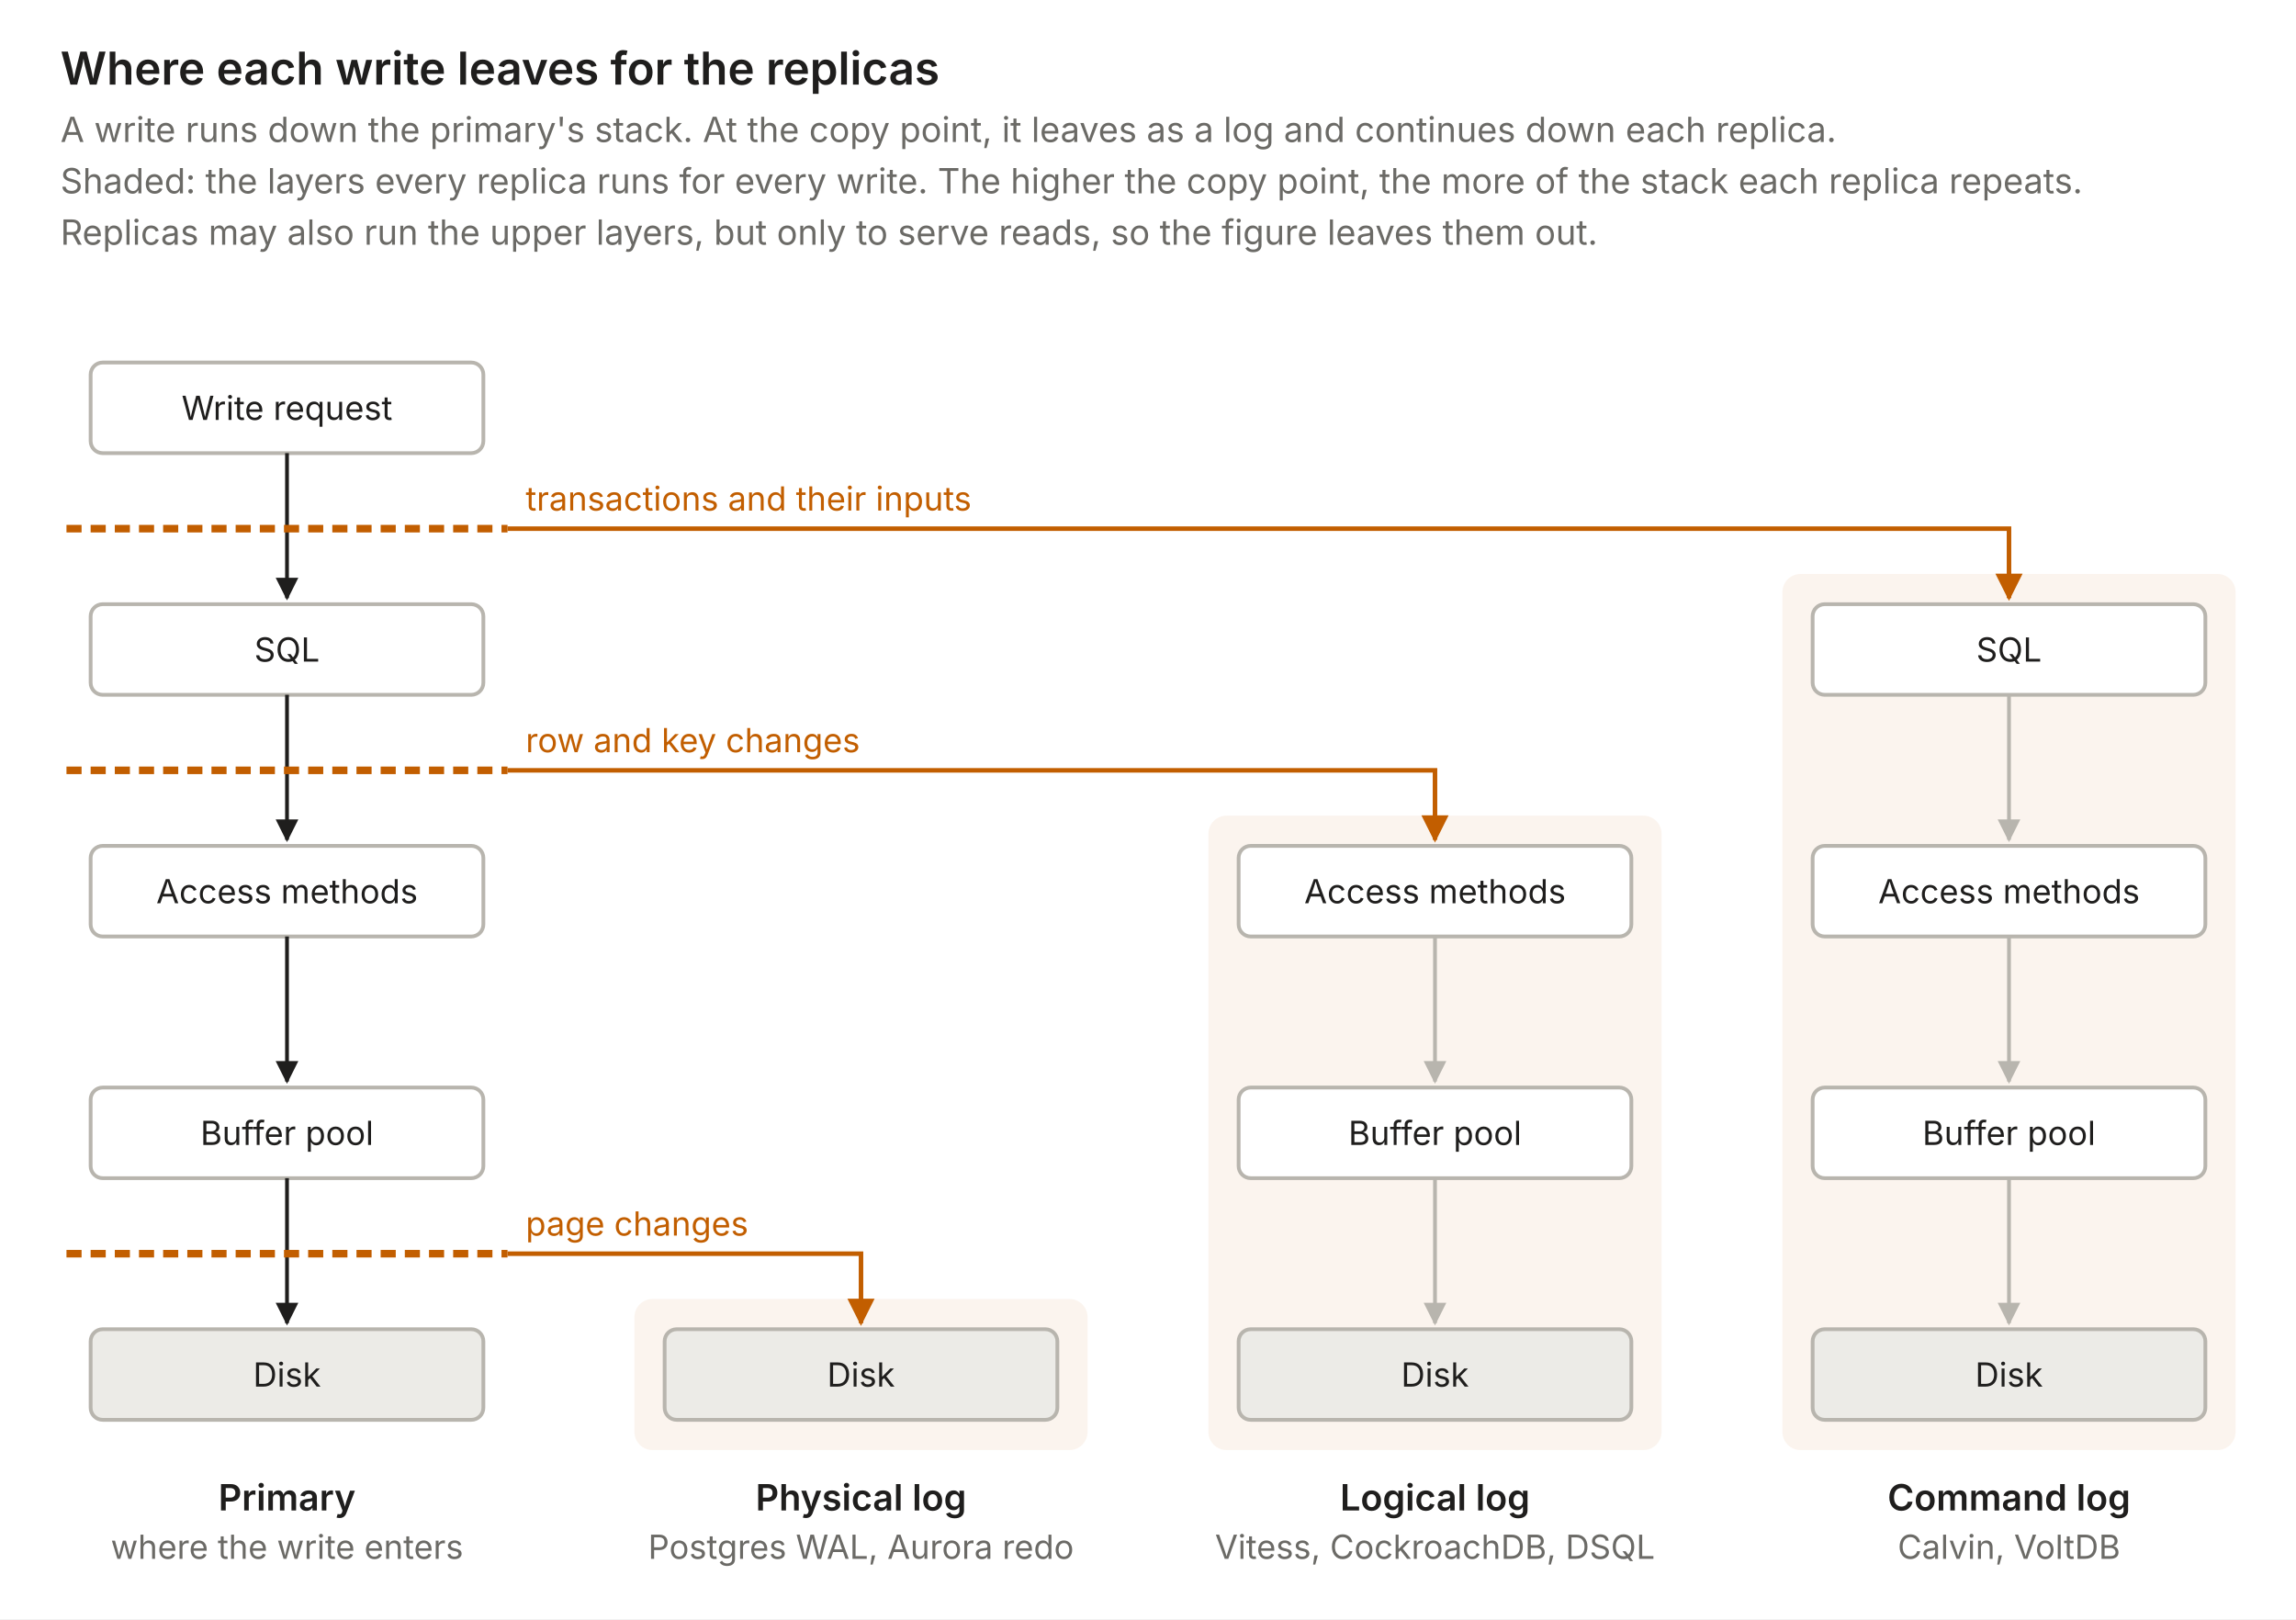
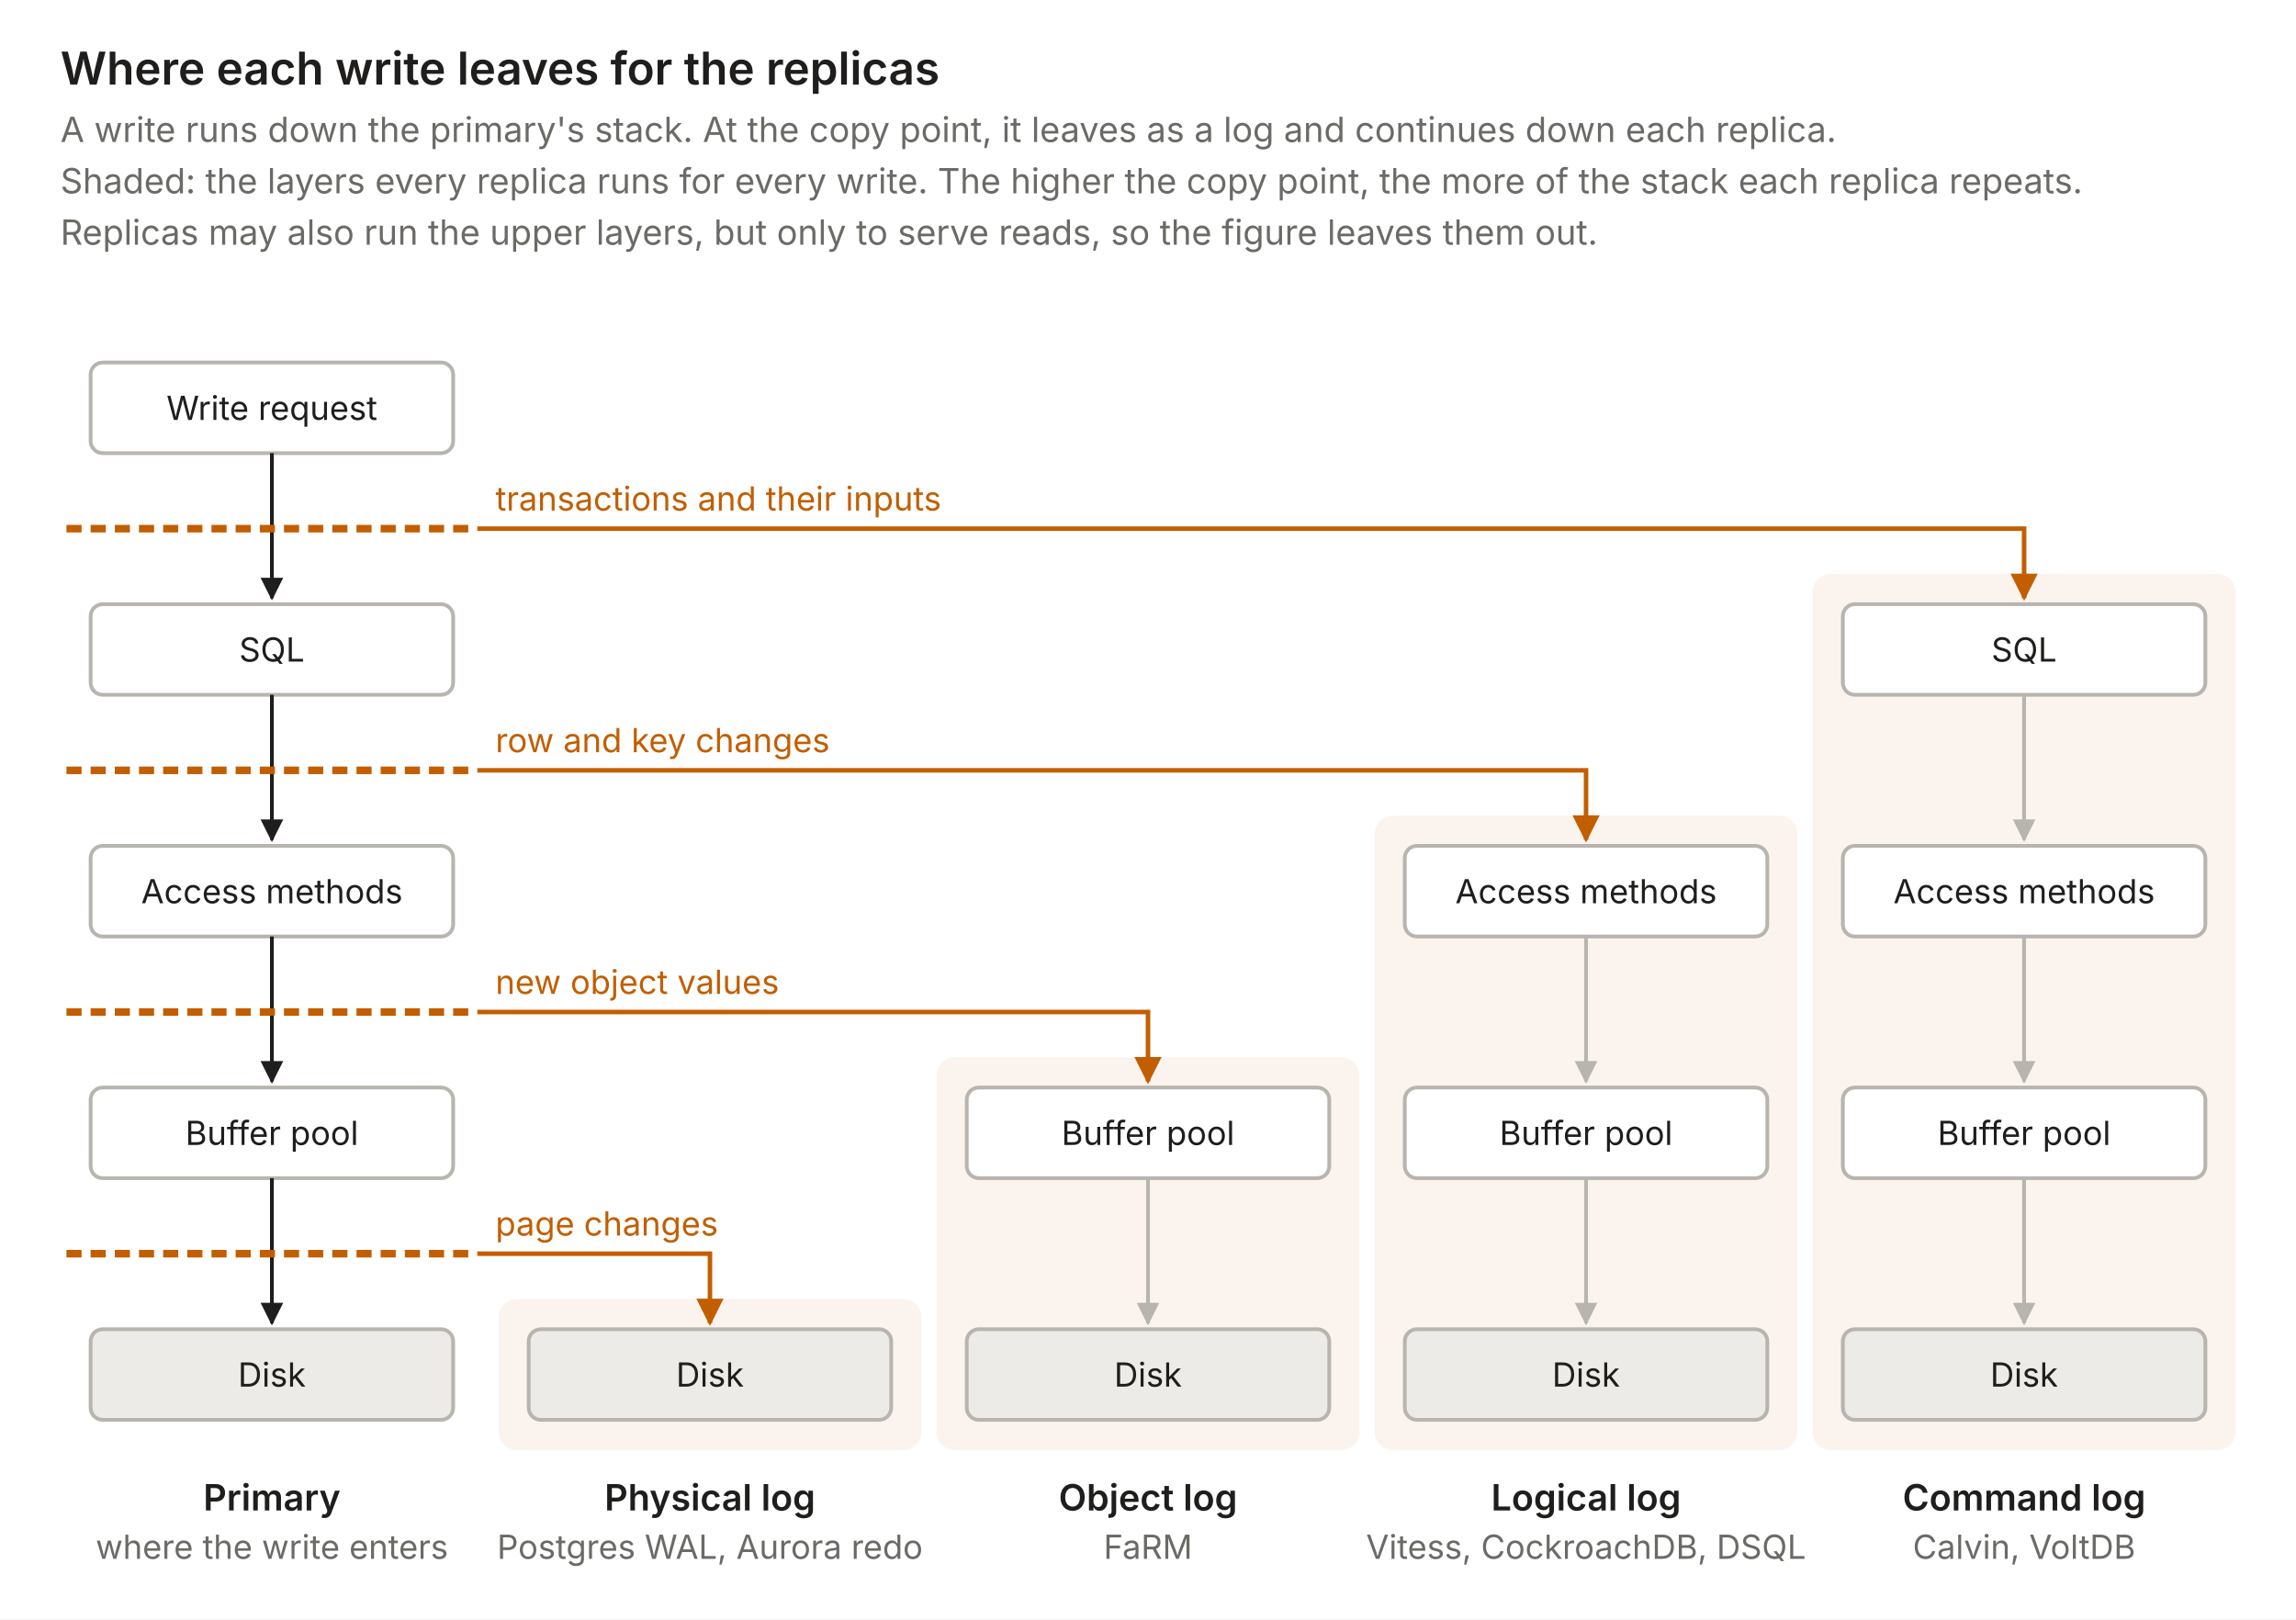
- <svg xmlns="http://www.w3.org/2000/svg" width="760" height="536" font-family="Inter, 'Helvetica Neue', Arial, sans-serif" viewBox="0 0 760 536" role="img" aria-label="A write runs down the primary's stack: SQL, access methods, buffer pool, disk. Orange arrows show where it leaves for the replicas at three heights. A physical log leaves below the buffer pool, so each replica only writes its disk. A logical log leaves below SQL, so each replica runs its access methods, buffer pool, and disk. A command log leaves above SQL, so each replica runs the whole stack." font-size="13">
+ <svg xmlns="http://www.w3.org/2000/svg" width="760" height="536" font-family="Inter, 'Helvetica Neue', Arial, sans-serif" viewBox="0 0 760 536" role="img" aria-label="A write runs down the primary's stack: SQL, access methods, buffer pool, disk. Orange arrows show where it leaves for the replicas at four heights. A physical log leaves below the buffer pool, so each replica only writes its disk. An object log leaves below the access methods, so each replica updates its memory and disk. A logical log leaves below SQL, so each replica runs its access methods, buffer pool, and disk. A command log leaves above SQL, so each replica runs the whole stack." font-size="13">
  <rect width="100%" height="100%" fill="#ffffff" />
  <defs>
    <marker id="ar" viewBox="0 0 10 10" refX="9" refY="5" markerWidth="6" markerHeight="6" orient="auto-start-reverse">
      <path d="M0 0L10 5L0 10z" fill="#b8b5ae" />
    </marker>
    <marker id="ar-ink" viewBox="0 0 10 10" refX="9" refY="5" markerWidth="6" markerHeight="6" orient="auto-start-reverse">
      <path d="M0 0L10 5L0 10z" fill="#1f1e1d" />
    </marker>
    <marker id="ar-or" viewBox="0 0 10 10" refX="9" refY="5" markerWidth="6" markerHeight="6" orient="auto-start-reverse">
      <path d="M0 0L10 5L0 10z" fill="#c25e00" />
    </marker>
  </defs>
  <text x="20" y="28" text-anchor="start" font-size="15" font-weight="600" fill="#1f1e1d">Where each write leaves for the replicas</text>
  <text x="20" y="47" text-anchor="start" font-size="11.5" font-weight="400" fill="#6b6a66">A write runs down the primary's stack. At the copy point, it leaves as a log and continues down each replica.</text>
  <text x="20" y="64" text-anchor="start" font-size="11.5" font-weight="400" fill="#6b6a66">Shaded: the layers every replica runs for every write. The higher the copy point, the more of the stack each replica repeats.</text>
  <text x="20" y="81" text-anchor="start" font-size="11.5" font-weight="400" fill="#6b6a66">Replicas may also run the upper layers, but only to serve reads, so the figure leaves them out.</text>
-   <rect x="30" y="120" width="130" height="30" rx="4" fill="#ffffff" stroke="#b8b5ae" stroke-width="1.25" />
-   <text x="95.0" y="139.0" text-anchor="middle" font-size="11" font-weight="400" fill="#1f1e1d">Write request</text>
-   <rect x="30" y="200" width="130" height="30" rx="4" fill="#ffffff" stroke="#b8b5ae" stroke-width="1.25" />
-   <text x="95.0" y="219.0" text-anchor="middle" font-size="11" font-weight="400" fill="#1f1e1d">SQL</text>
-   <line x1="95.0" y1="150" x2="95.0" y2="198" stroke="#1f1e1d" stroke-width="1.25" marker-end="url(#ar-ink)" />
-   <rect x="30" y="280" width="130" height="30" rx="4" fill="#ffffff" stroke="#b8b5ae" stroke-width="1.25" />
-   <text x="95.0" y="299.0" text-anchor="middle" font-size="11" font-weight="400" fill="#1f1e1d">Access methods</text>
-   <line x1="95.0" y1="230" x2="95.0" y2="278" stroke="#1f1e1d" stroke-width="1.25" marker-end="url(#ar-ink)" />
-   <rect x="30" y="360" width="130" height="30" rx="4" fill="#ffffff" stroke="#b8b5ae" stroke-width="1.25" />
-   <text x="95.0" y="379.0" text-anchor="middle" font-size="11" font-weight="400" fill="#1f1e1d">Buffer pool</text>
-   <line x1="95.0" y1="310" x2="95.0" y2="358" stroke="#1f1e1d" stroke-width="1.25" marker-end="url(#ar-ink)" />
-   <rect x="30" y="440" width="130" height="30" rx="4" fill="#ecebe7" stroke="#b8b5ae" stroke-width="1.25" />
-   <text x="95.0" y="459.0" text-anchor="middle" font-size="11" font-weight="400" fill="#1f1e1d">Disk</text>
-   <line x1="95.0" y1="390" x2="95.0" y2="438" stroke="#1f1e1d" stroke-width="1.25" marker-end="url(#ar-ink)" />
-   <rect x="210" y="430" width="150" height="50" rx="6" fill="#c25e00" fill-opacity="0.07" />
-   <rect x="220" y="440" width="130" height="30" rx="4" fill="#ecebe7" stroke="#b8b5ae" stroke-width="1.25" />
-   <text x="285.0" y="459.0" text-anchor="middle" font-size="11" font-weight="400" fill="#1f1e1d">Disk</text>
-   <line x1="22" y1="415.0" x2="168" y2="415.0" stroke="#c25e00" stroke-width="2.5" stroke-dasharray="5 3" />
-   <path d="M168 415.0H285.0V438" fill="none" stroke="#c25e00" stroke-width="1.5" marker-end="url(#ar-or)" />
-   <text x="174" y="409.0" text-anchor="start" font-size="11" font-weight="400" fill="#c25e00">page changes</text>
-   <text x="285.0" y="500" text-anchor="middle" font-size="12" font-weight="600" fill="#1f1e1d">Physical log</text>
-   <text x="285.0" y="516" text-anchor="middle" font-size="11" font-weight="400" fill="#6b6a66">Postgres WAL, Aurora redo</text>
-   <rect x="400" y="270" width="150" height="210" rx="6" fill="#c25e00" fill-opacity="0.07" />
-   <rect x="410" y="280" width="130" height="30" rx="4" fill="#ffffff" stroke="#b8b5ae" stroke-width="1.25" />
-   <text x="475.0" y="299.0" text-anchor="middle" font-size="11" font-weight="400" fill="#1f1e1d">Access methods</text>
-   <rect x="410" y="360" width="130" height="30" rx="4" fill="#ffffff" stroke="#b8b5ae" stroke-width="1.25" />
-   <text x="475.0" y="379.0" text-anchor="middle" font-size="11" font-weight="400" fill="#1f1e1d">Buffer pool</text>
-   <line x1="475.0" y1="310" x2="475.0" y2="358" stroke="#b8b5ae" stroke-width="1.25" marker-end="url(#ar)" />
-   <rect x="410" y="440" width="130" height="30" rx="4" fill="#ecebe7" stroke="#b8b5ae" stroke-width="1.25" />
-   <text x="475.0" y="459.0" text-anchor="middle" font-size="11" font-weight="400" fill="#1f1e1d">Disk</text>
-   <line x1="475.0" y1="390" x2="475.0" y2="438" stroke="#b8b5ae" stroke-width="1.25" marker-end="url(#ar)" />
-   <line x1="22" y1="255.0" x2="168" y2="255.0" stroke="#c25e00" stroke-width="2.5" stroke-dasharray="5 3" />
-   <path d="M168 255.0H475.0V278" fill="none" stroke="#c25e00" stroke-width="1.5" marker-end="url(#ar-or)" />
-   <text x="174" y="249.0" text-anchor="start" font-size="11" font-weight="400" fill="#c25e00">row and key changes</text>
-   <text x="475.0" y="500" text-anchor="middle" font-size="12" font-weight="600" fill="#1f1e1d">Logical log</text>
-   <text x="475.0" y="516" text-anchor="middle" font-size="11" font-weight="400" fill="#6b6a66">Vitess, CockroachDB, DSQL</text>
-   <rect x="590" y="190" width="150" height="290" rx="6" fill="#c25e00" fill-opacity="0.07" />
-   <rect x="600" y="200" width="130" height="30" rx="4" fill="#ffffff" stroke="#b8b5ae" stroke-width="1.25" />
-   <text x="665.0" y="219.0" text-anchor="middle" font-size="11" font-weight="400" fill="#1f1e1d">SQL</text>
-   <rect x="600" y="280" width="130" height="30" rx="4" fill="#ffffff" stroke="#b8b5ae" stroke-width="1.25" />
-   <text x="665.0" y="299.0" text-anchor="middle" font-size="11" font-weight="400" fill="#1f1e1d">Access methods</text>
-   <line x1="665.0" y1="230" x2="665.0" y2="278" stroke="#b8b5ae" stroke-width="1.25" marker-end="url(#ar)" />
-   <rect x="600" y="360" width="130" height="30" rx="4" fill="#ffffff" stroke="#b8b5ae" stroke-width="1.25" />
-   <text x="665.0" y="379.0" text-anchor="middle" font-size="11" font-weight="400" fill="#1f1e1d">Buffer pool</text>
-   <line x1="665.0" y1="310" x2="665.0" y2="358" stroke="#b8b5ae" stroke-width="1.25" marker-end="url(#ar)" />
-   <rect x="600" y="440" width="130" height="30" rx="4" fill="#ecebe7" stroke="#b8b5ae" stroke-width="1.25" />
-   <text x="665.0" y="459.0" text-anchor="middle" font-size="11" font-weight="400" fill="#1f1e1d">Disk</text>
-   <line x1="665.0" y1="390" x2="665.0" y2="438" stroke="#b8b5ae" stroke-width="1.25" marker-end="url(#ar)" />
-   <line x1="22" y1="175.0" x2="168" y2="175.0" stroke="#c25e00" stroke-width="2.5" stroke-dasharray="5 3" />
-   <path d="M168 175.0H665.0V198" fill="none" stroke="#c25e00" stroke-width="1.5" marker-end="url(#ar-or)" />
-   <text x="174" y="169.0" text-anchor="start" font-size="11" font-weight="400" fill="#c25e00">transactions and their inputs</text>
-   <text x="665.0" y="500" text-anchor="middle" font-size="12" font-weight="600" fill="#1f1e1d">Command log</text>
-   <text x="665.0" y="516" text-anchor="middle" font-size="11" font-weight="400" fill="#6b6a66">Calvin, VoltDB</text>
-   <text x="95.0" y="500" text-anchor="middle" font-size="12" font-weight="600" fill="#1f1e1d">Primary</text>
-   <text x="95.0" y="516" text-anchor="middle" font-size="11" font-weight="400" fill="#6b6a66">where the write enters</text>
+   <rect x="30" y="120" width="120" height="30" rx="4" fill="#ffffff" stroke="#b8b5ae" stroke-width="1.25" />
+   <text x="90.0" y="139" text-anchor="middle" font-size="11" font-weight="400" fill="#1f1e1d">Write request</text>
+   <rect x="30" y="200" width="120" height="30" rx="4" fill="#ffffff" stroke="#b8b5ae" stroke-width="1.25" />
+   <text x="90.0" y="219" text-anchor="middle" font-size="11" font-weight="400" fill="#1f1e1d">SQL</text>
+   <line x1="90.0" y1="150" x2="90.0" y2="198" stroke="#1f1e1d" stroke-width="1.25" marker-end="url(#ar-ink)" />
+   <rect x="30" y="280" width="120" height="30" rx="4" fill="#ffffff" stroke="#b8b5ae" stroke-width="1.25" />
+   <text x="90.0" y="299" text-anchor="middle" font-size="11" font-weight="400" fill="#1f1e1d">Access methods</text>
+   <line x1="90.0" y1="230" x2="90.0" y2="278" stroke="#1f1e1d" stroke-width="1.25" marker-end="url(#ar-ink)" />
+   <rect x="30" y="360" width="120" height="30" rx="4" fill="#ffffff" stroke="#b8b5ae" stroke-width="1.25" />
+   <text x="90.0" y="379" text-anchor="middle" font-size="11" font-weight="400" fill="#1f1e1d">Buffer pool</text>
+   <line x1="90.0" y1="310" x2="90.0" y2="358" stroke="#1f1e1d" stroke-width="1.25" marker-end="url(#ar-ink)" />
+   <rect x="30" y="440" width="120" height="30" rx="4" fill="#ecebe7" stroke="#b8b5ae" stroke-width="1.25" />
+   <text x="90.0" y="459" text-anchor="middle" font-size="11" font-weight="400" fill="#1f1e1d">Disk</text>
+   <line x1="90.0" y1="390" x2="90.0" y2="438" stroke="#1f1e1d" stroke-width="1.25" marker-end="url(#ar-ink)" />
+   <text x="90.0" y="500" text-anchor="middle" font-size="12" font-weight="600" fill="#1f1e1d">Primary</text>
+   <text x="90.0" y="516" text-anchor="middle" font-size="11" font-weight="400" fill="#6b6a66">where the write enters</text>
+   <rect x="165" y="430" width="140" height="50" rx="6" fill="#c25e00" fill-opacity="0.07" />
+   <rect x="175" y="440" width="120" height="30" rx="4" fill="#ecebe7" stroke="#b8b5ae" stroke-width="1.25" />
+   <text x="235.0" y="459" text-anchor="middle" font-size="11" font-weight="400" fill="#1f1e1d">Disk</text>
+   <line x1="22" y1="415" x2="158" y2="415" stroke="#c25e00" stroke-width="2.5" stroke-dasharray="5 3" />
+   <path d="M158 415H235.0V438" fill="none" stroke="#c25e00" stroke-width="1.5" marker-end="url(#ar-or)" />
+   <text x="164" y="409" text-anchor="start" font-size="11" font-weight="400" fill="#c25e00">page changes</text>
+   <text x="235.0" y="500" text-anchor="middle" font-size="12" font-weight="600" fill="#1f1e1d">Physical log</text>
+   <text x="235.0" y="516" text-anchor="middle" font-size="11" font-weight="400" fill="#6b6a66">Postgres WAL, Aurora redo</text>
+   <rect x="310" y="350" width="140" height="130" rx="6" fill="#c25e00" fill-opacity="0.07" />
+   <rect x="320" y="360" width="120" height="30" rx="4" fill="#ffffff" stroke="#b8b5ae" stroke-width="1.25" />
+   <text x="380.0" y="379" text-anchor="middle" font-size="11" font-weight="400" fill="#1f1e1d">Buffer pool</text>
+   <rect x="320" y="440" width="120" height="30" rx="4" fill="#ecebe7" stroke="#b8b5ae" stroke-width="1.25" />
+   <text x="380.0" y="459" text-anchor="middle" font-size="11" font-weight="400" fill="#1f1e1d">Disk</text>
+   <line x1="380.0" y1="390" x2="380.0" y2="438" stroke="#b8b5ae" stroke-width="1.25" marker-end="url(#ar)" />
+   <line x1="22" y1="335" x2="158" y2="335" stroke="#c25e00" stroke-width="2.5" stroke-dasharray="5 3" />
+   <path d="M158 335H380.0V358" fill="none" stroke="#c25e00" stroke-width="1.5" marker-end="url(#ar-or)" />
+   <text x="164" y="329" text-anchor="start" font-size="11" font-weight="400" fill="#c25e00">new object values</text>
+   <text x="380.0" y="500" text-anchor="middle" font-size="12" font-weight="600" fill="#1f1e1d">Object log</text>
+   <text x="380.0" y="516" text-anchor="middle" font-size="11" font-weight="400" fill="#6b6a66">FaRM</text>
+   <rect x="455" y="270" width="140" height="210" rx="6" fill="#c25e00" fill-opacity="0.07" />
+   <rect x="465" y="280" width="120" height="30" rx="4" fill="#ffffff" stroke="#b8b5ae" stroke-width="1.25" />
+   <text x="525.0" y="299" text-anchor="middle" font-size="11" font-weight="400" fill="#1f1e1d">Access methods</text>
+   <rect x="465" y="360" width="120" height="30" rx="4" fill="#ffffff" stroke="#b8b5ae" stroke-width="1.25" />
+   <text x="525.0" y="379" text-anchor="middle" font-size="11" font-weight="400" fill="#1f1e1d">Buffer pool</text>
+   <line x1="525.0" y1="310" x2="525.0" y2="358" stroke="#b8b5ae" stroke-width="1.25" marker-end="url(#ar)" />
+   <rect x="465" y="440" width="120" height="30" rx="4" fill="#ecebe7" stroke="#b8b5ae" stroke-width="1.25" />
+   <text x="525.0" y="459" text-anchor="middle" font-size="11" font-weight="400" fill="#1f1e1d">Disk</text>
+   <line x1="525.0" y1="390" x2="525.0" y2="438" stroke="#b8b5ae" stroke-width="1.25" marker-end="url(#ar)" />
+   <line x1="22" y1="255" x2="158" y2="255" stroke="#c25e00" stroke-width="2.5" stroke-dasharray="5 3" />
+   <path d="M158 255H525.0V278" fill="none" stroke="#c25e00" stroke-width="1.5" marker-end="url(#ar-or)" />
+   <text x="164" y="249" text-anchor="start" font-size="11" font-weight="400" fill="#c25e00">row and key changes</text>
+   <text x="525.0" y="500" text-anchor="middle" font-size="12" font-weight="600" fill="#1f1e1d">Logical log</text>
+   <text x="525.0" y="516" text-anchor="middle" font-size="11" font-weight="400" fill="#6b6a66">Vitess, CockroachDB, DSQL</text>
+   <rect x="600" y="190" width="140" height="290" rx="6" fill="#c25e00" fill-opacity="0.07" />
+   <rect x="610" y="200" width="120" height="30" rx="4" fill="#ffffff" stroke="#b8b5ae" stroke-width="1.25" />
+   <text x="670.0" y="219" text-anchor="middle" font-size="11" font-weight="400" fill="#1f1e1d">SQL</text>
+   <rect x="610" y="280" width="120" height="30" rx="4" fill="#ffffff" stroke="#b8b5ae" stroke-width="1.25" />
+   <text x="670.0" y="299" text-anchor="middle" font-size="11" font-weight="400" fill="#1f1e1d">Access methods</text>
+   <line x1="670.0" y1="230" x2="670.0" y2="278" stroke="#b8b5ae" stroke-width="1.25" marker-end="url(#ar)" />
+   <rect x="610" y="360" width="120" height="30" rx="4" fill="#ffffff" stroke="#b8b5ae" stroke-width="1.25" />
+   <text x="670.0" y="379" text-anchor="middle" font-size="11" font-weight="400" fill="#1f1e1d">Buffer pool</text>
+   <line x1="670.0" y1="310" x2="670.0" y2="358" stroke="#b8b5ae" stroke-width="1.25" marker-end="url(#ar)" />
+   <rect x="610" y="440" width="120" height="30" rx="4" fill="#ecebe7" stroke="#b8b5ae" stroke-width="1.25" />
+   <text x="670.0" y="459" text-anchor="middle" font-size="11" font-weight="400" fill="#1f1e1d">Disk</text>
+   <line x1="670.0" y1="390" x2="670.0" y2="438" stroke="#b8b5ae" stroke-width="1.25" marker-end="url(#ar)" />
+   <line x1="22" y1="175" x2="158" y2="175" stroke="#c25e00" stroke-width="2.5" stroke-dasharray="5 3" />
+   <path d="M158 175H670.0V198" fill="none" stroke="#c25e00" stroke-width="1.5" marker-end="url(#ar-or)" />
+   <text x="164" y="169" text-anchor="start" font-size="11" font-weight="400" fill="#c25e00">transactions and their inputs</text>
+   <text x="670.0" y="500" text-anchor="middle" font-size="12" font-weight="600" fill="#1f1e1d">Command log</text>
+   <text x="670.0" y="516" text-anchor="middle" font-size="11" font-weight="400" fill="#6b6a66">Calvin, VoltDB</text>
</svg>
